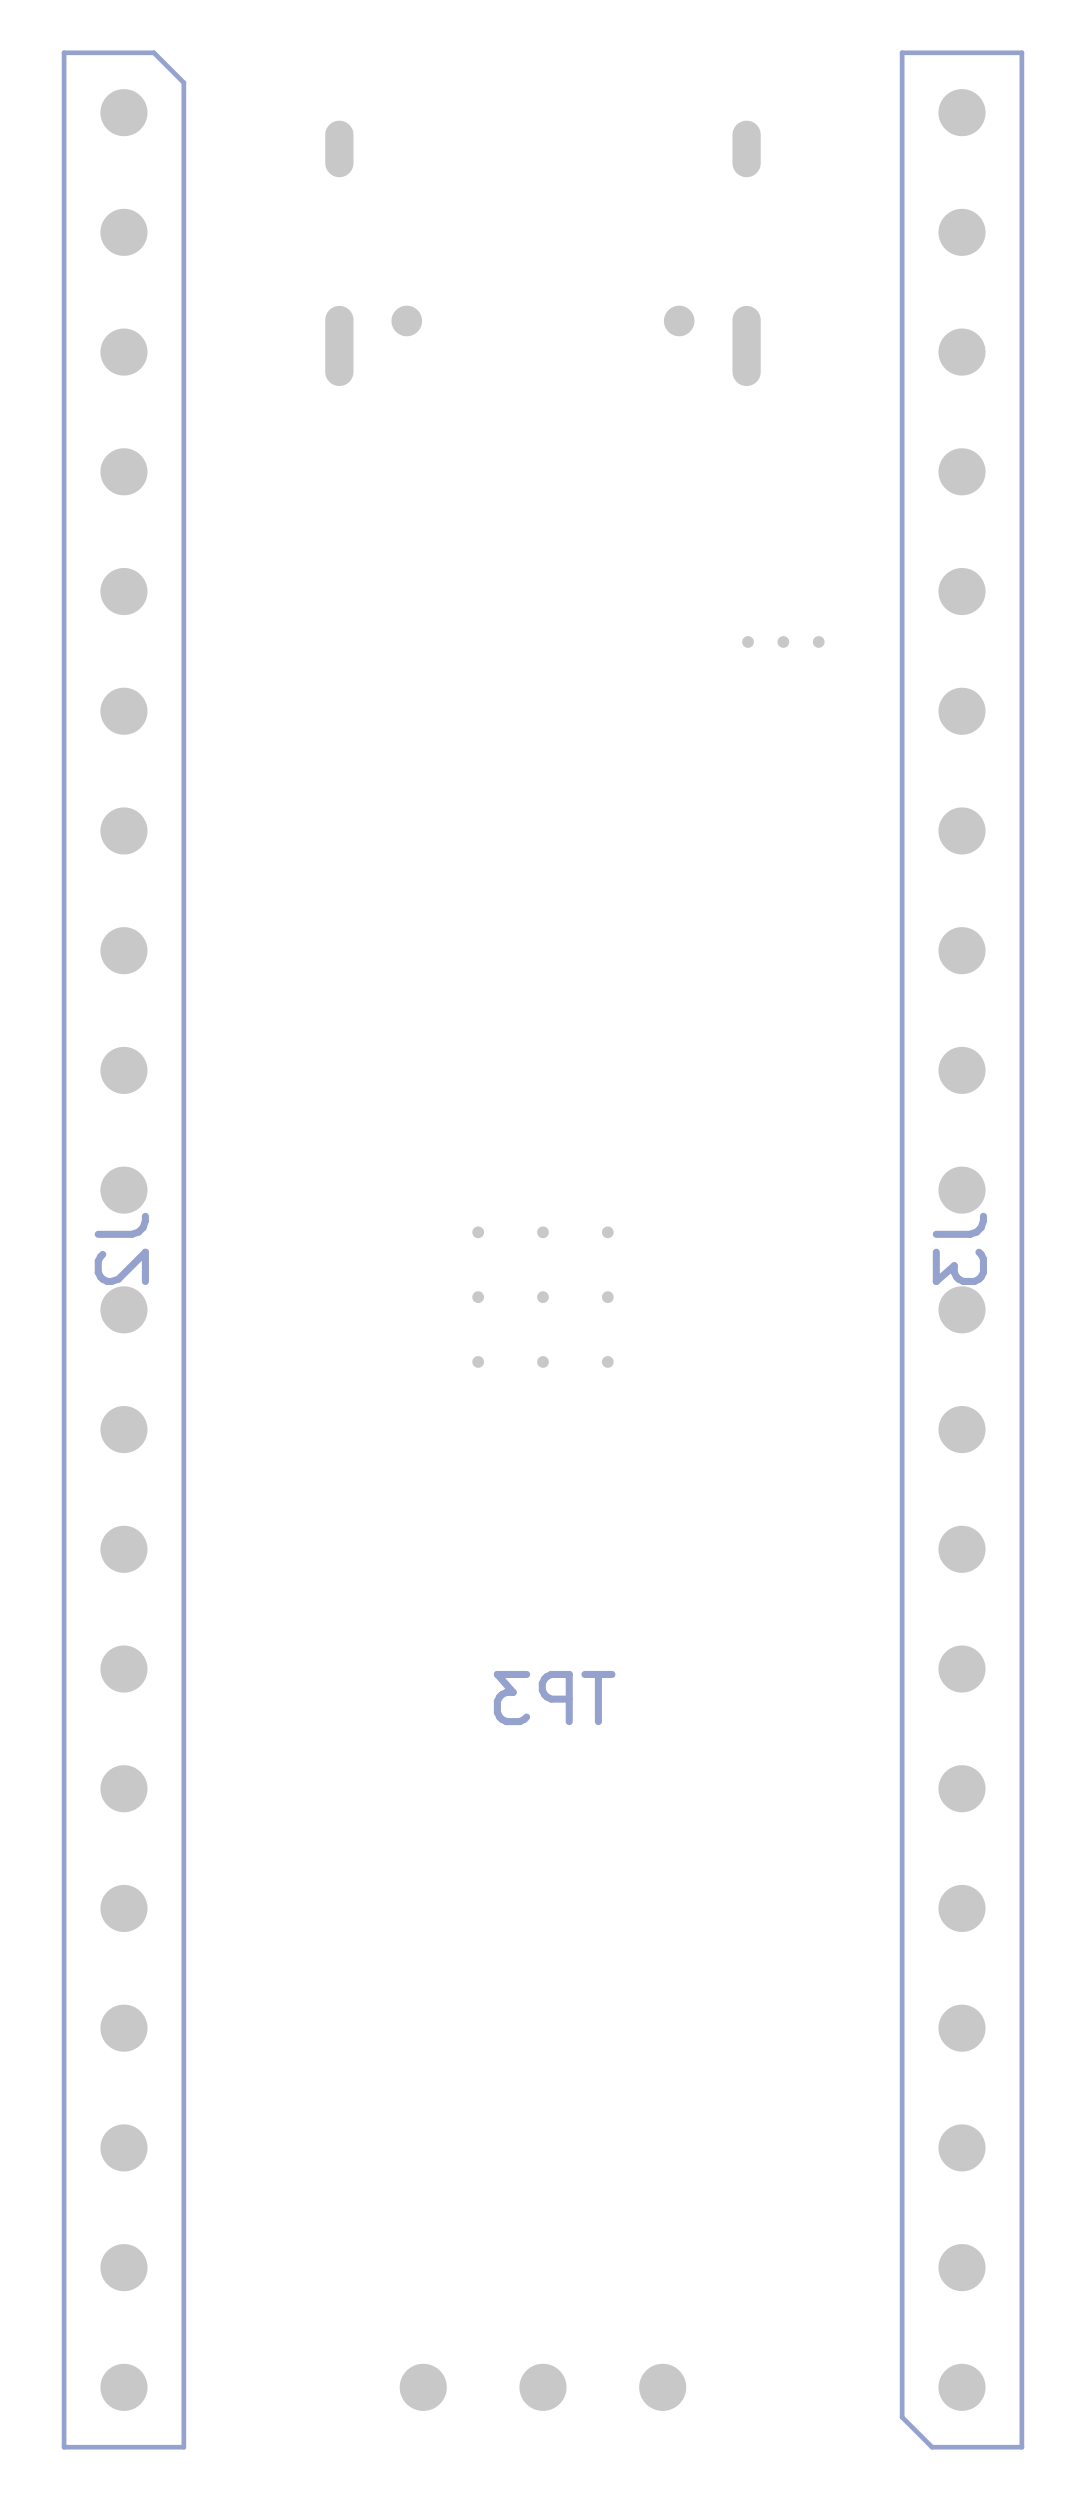
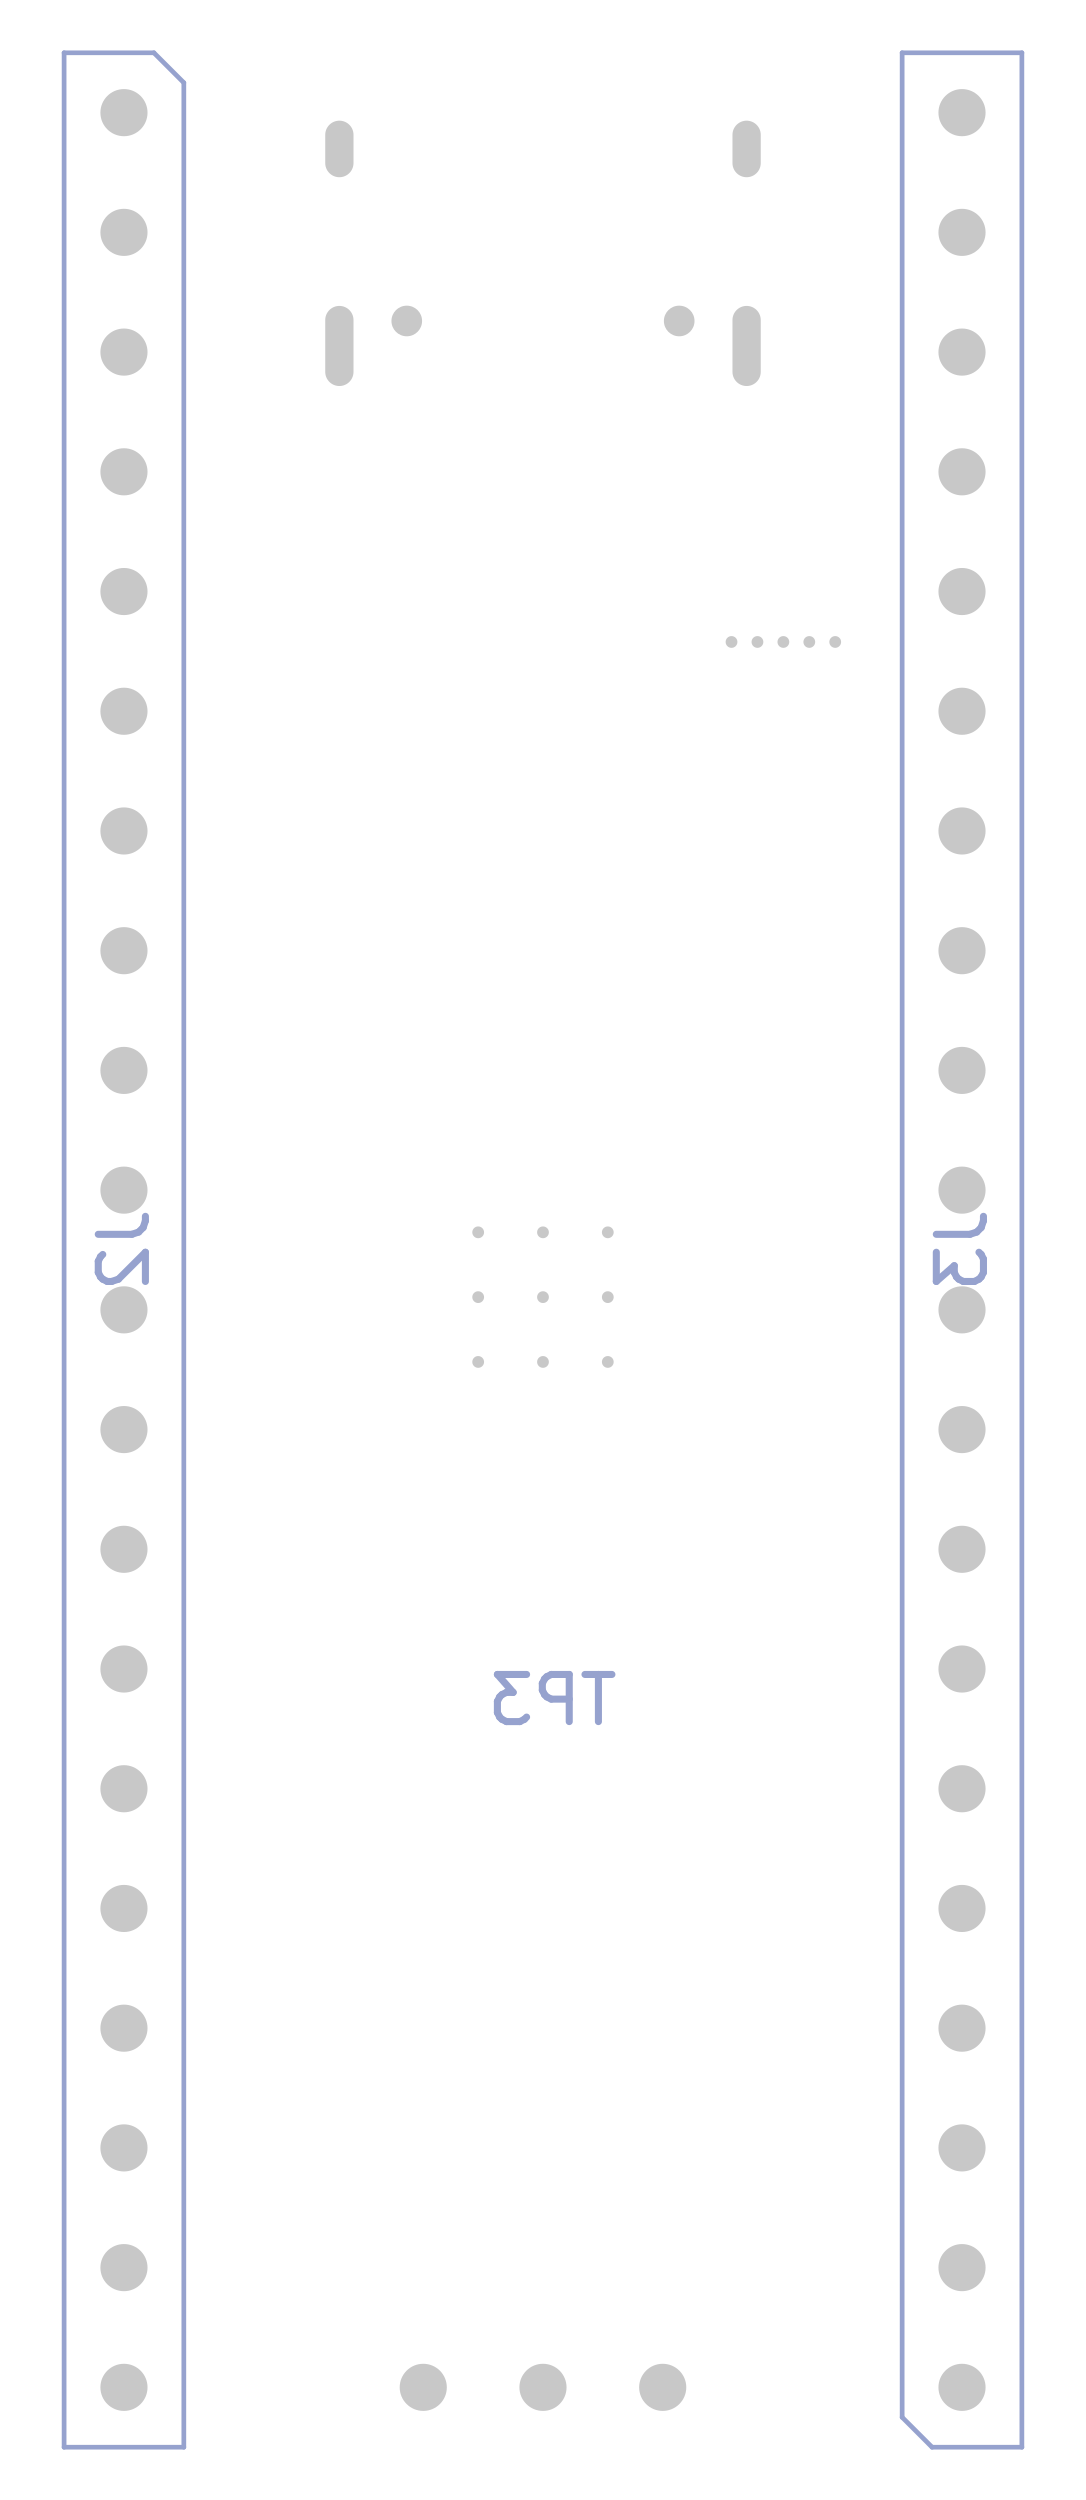
<svg xmlns="http://www.w3.org/2000/svg" version="1.1" width="23.04mm" height="53.04mm" viewBox="98.98 98.98 23.04 53.04">
  <g style="fill:#c8c8c8; fill-opacity:1;stroke:#c8c8c8; stroke-opacity:1; stroke-linecap:round; stroke-linejoin:round;" transform="translate(0 0) scale(1 1)">
</g>
  <g style="fill:none; stroke:#96A2CE; stroke-width:0.15; stroke-opacity:1; stroke-linecap:round; stroke-linejoin:round;">
    <g transform="rotate(-90 101.61 125.5)">
      <text x="101.61" y="126" transform="scale(-1 1) translate(-203.22 0)" textLength="1.964" font-size="1.333" lengthAdjust="spacingAndGlyphs" text-anchor="middle" opacity="0" stroke-opacity="0">J2</text>
    </g>
    <g class="stroked-text">
      <path d="M101.065 125.167 L101.779 125.167 " />
      <path d="M101.779 125.167 L101.922 125.119 " />
      <path d="M101.922 125.119 L102.017 125.024 " />
      <path d="M102.017 125.024 L102.065 124.881 " />
      <path d="M102.065 124.881 L102.065 124.786 " />
      <path d="M101.16 125.595 L101.112 125.643 " />
      <path d="M101.112 125.643 L101.065 125.738 " />
      <path d="M101.065 125.738 L101.065 125.976 " />
      <path d="M101.065 125.976 L101.112 126.071 " />
      <path d="M101.112 126.071 L101.16 126.119 " />
      <path d="M101.16 126.119 L101.255 126.167 " />
      <path d="M101.255 126.167 L101.35 126.167 " />
      <path d="M101.35 126.167 L101.493 126.119 " />
      <path d="M101.493 126.119 L102.065 125.548 " />
      <path d="M102.065 125.548 L102.065 126.167 " />
    </g>
    <g transform="rotate(-90 119.39 125.5)">
      <text x="119.39" y="126" transform="scale(-1 1) translate(-238.78 0)" textLength="1.964" font-size="1.333" lengthAdjust="spacingAndGlyphs" text-anchor="middle" opacity="0" stroke-opacity="0">J3</text>
    </g>
    <g class="stroked-text">
      <path d="M118.845 125.167 L119.559 125.167 " />
      <path d="M119.559 125.167 L119.702 125.119 " />
      <path d="M119.702 125.119 L119.797 125.024 " />
      <path d="M119.797 125.024 L119.845 124.881 " />
      <path d="M119.845 124.881 L119.845 124.786 " />
      <path d="M118.845 125.548 L118.845 126.167 " />
      <path d="M118.845 126.167 L119.226 125.833 " />
      <path d="M119.226 125.833 L119.226 125.976 " />
      <path d="M119.226 125.976 L119.273 126.071 " />
      <path d="M119.273 126.071 L119.321 126.119 " />
      <path d="M119.321 126.119 L119.416 126.167 " />
      <path d="M119.416 126.167 L119.654 126.167 " />
      <path d="M119.654 126.167 L119.75 126.119 " />
      <path d="M119.75 126.119 L119.797 126.071 " />
      <path d="M119.797 126.071 L119.845 125.976 " />
      <path d="M119.845 125.976 L119.845 125.691 " />
      <path d="M119.845 125.691 L119.797 125.595 " />
      <path d="M119.797 125.595 L119.75 125.548 " />
    </g>
    <text x="110.7" y="135.55" transform="scale(-1 1) translate(-221.4 0)" textLength="2.964" font-size="1.333" lengthAdjust="spacingAndGlyphs" text-anchor="middle" opacity="0" stroke-opacity="0">TP3</text>
    <g class="stroked-text">
      <path d="M111.962 134.505 L111.391 134.505 " />
      <path d="M111.676 135.505 L111.676 134.505 " />
      <path d="M111.057 135.505 L111.057 134.505 " />
      <path d="M111.057 134.505 L110.676 134.505 " />
      <path d="M110.676 134.505 L110.581 134.552 " />
      <path d="M110.581 134.552 L110.533 134.6 " />
      <path d="M110.533 134.6 L110.486 134.695 " />
      <path d="M110.486 134.695 L110.486 134.838 " />
      <path d="M110.486 134.838 L110.533 134.933 " />
      <path d="M110.533 134.933 L110.581 134.981 " />
      <path d="M110.581 134.981 L110.676 135.029 " />
      <path d="M110.676 135.029 L111.057 135.029 " />
      <path d="M110.152 134.505 L109.533 134.505 " />
      <path d="M109.533 134.505 L109.867 134.886 " />
      <path d="M109.867 134.886 L109.724 134.886 " />
      <path d="M109.724 134.886 L109.629 134.933 " />
      <path d="M109.629 134.933 L109.581 134.981 " />
      <path d="M109.581 134.981 L109.533 135.076 " />
      <path d="M109.533 135.076 L109.533 135.314 " />
      <path d="M109.533 135.314 L109.581 135.41 " />
      <path d="M109.581 135.41 L109.629 135.457 " />
      <path d="M109.629 135.457 L109.724 135.505 " />
      <path d="M109.724 135.505 L110.01 135.505 " />
      <path d="M110.01 135.505 L110.105 135.457 " />
      <path d="M110.105 135.457 L110.152 135.41 " />
    </g>
  </g>
  <g style="fill:none; stroke:#96A2CE; stroke-width:0.1; stroke-opacity:1; stroke-linecap:round; stroke-linejoin:round;">
    <path d="M100.34 100.1 L100.34 150.9 " />
    <path d="M100.34 150.9 L102.88 150.9 " />
    <path d="M102.245 100.1 L100.34 100.1 " />
    <path d="M102.88 100.735 L102.245 100.1 " />
    <path d="M102.88 150.9 L102.88 100.735 " />
    <path d="M118.12 100.1 L118.12 150.265 " />
    <path d="M118.12 150.265 L118.755 150.9 " />
    <path d="M118.755 150.9 L120.66 150.9 " />
    <path d="M120.66 100.1 L118.12 100.1 " />
    <path d="M120.66 150.9 L120.66 100.1 " />
  </g>
  <g style="fill:#c8c8c8; fill-opacity:1; stroke:none;">
-     <circle cx="114.85" cy="112.6" r="0.125" />
-   </g>
-   <g style="fill:#c8c8c8; fill-opacity:1; stroke:none;">
-     <circle cx="115.6" cy="112.6" r="0.125" />
-   </g>
-   <g style="fill:#c8c8c8; fill-opacity:1; stroke:none;">
-     <circle cx="116.35" cy="112.6" r="0.125" />
-   </g>
-   <g style="fill:#c8c8c8; fill-opacity:1; stroke:none;">
    <circle cx="107.96" cy="149.63" r="0.5" />
  </g>
  <g style="fill:#c8c8c8; fill-opacity:1; stroke:none;">
    <circle cx="110.5" cy="149.63" r="0.5" />
  </g>
  <g style="fill:#c8c8c8; fill-opacity:1; stroke:none;">
    <circle cx="113.04" cy="149.63" r="0.5" />
  </g>
  <g style="fill:#c8c8c8; fill-opacity:1; stroke:none;">
    <circle cx="113.39" cy="105.79" r="0.325" />
  </g>
  <g style="fill:#c8c8c8; fill-opacity:1; stroke:none;">
    <circle cx="107.61" cy="105.79" r="0.325" />
  </g>
  <g style="fill:none; stroke:#c8c8c8; stroke-width:0.6; stroke-opacity:1; stroke-linecap:round; stroke-linejoin:round;">
    <path d="M114.82 106.87 L114.82 105.77 " />
    <path d="M114.82 102.44 L114.82 101.84 " />
    <path d="M106.18 106.87 L106.18 105.77 " />
    <path d="M106.18 102.44 L106.18 101.84 " />
  </g>
  <g style="fill:#c8c8c8; fill-opacity:1; stroke:none;">
+     <circle cx="114.5" cy="112.6" r="0.125" />
+   </g>
+   <g style="fill:#c8c8c8; fill-opacity:1; stroke:none;">
+     <circle cx="115.05" cy="112.6" r="0.125" />
+   </g>
+   <g style="fill:#c8c8c8; fill-opacity:1; stroke:none;">
+     <circle cx="115.6" cy="112.6" r="0.125" />
+   </g>
+   <g style="fill:#c8c8c8; fill-opacity:1; stroke:none;">
+     <circle cx="116.15" cy="112.6" r="0.125" />
+   </g>
+   <g style="fill:#c8c8c8; fill-opacity:1; stroke:none;">
+     <circle cx="116.7" cy="112.6" r="0.125" />
+   </g>
+   <g style="fill:#c8c8c8; fill-opacity:1; stroke:none;">
    <circle cx="109.125" cy="125.125" r="0.125" />
  </g>
  <g style="fill:#c8c8c8; fill-opacity:1; stroke:none;">
    <circle cx="109.125" cy="126.5" r="0.125" />
  </g>
  <g style="fill:#c8c8c8; fill-opacity:1; stroke:none;">
    <circle cx="109.125" cy="127.875" r="0.125" />
  </g>
  <g style="fill:#c8c8c8; fill-opacity:1; stroke:none;">
    <circle cx="110.5" cy="125.125" r="0.125" />
  </g>
  <g style="fill:#c8c8c8; fill-opacity:1; stroke:none;">
    <circle cx="110.5" cy="126.5" r="0.125" />
  </g>
  <g style="fill:#c8c8c8; fill-opacity:1; stroke:none;">
    <circle cx="110.5" cy="127.875" r="0.125" />
  </g>
  <g style="fill:#c8c8c8; fill-opacity:1; stroke:none;">
    <circle cx="111.875" cy="125.125" r="0.125" />
  </g>
  <g style="fill:#c8c8c8; fill-opacity:1; stroke:none;">
    <circle cx="111.875" cy="126.5" r="0.125" />
  </g>
  <g style="fill:#c8c8c8; fill-opacity:1; stroke:none;">
    <circle cx="111.875" cy="127.875" r="0.125" />
  </g>
  <g style="fill:#c8c8c8; fill-opacity:1; stroke:none;">
    <circle cx="101.61" cy="101.37" r="0.5" />
  </g>
  <g style="fill:#c8c8c8; fill-opacity:1; stroke:none;">
    <circle cx="101.61" cy="103.91" r="0.5" />
  </g>
  <g style="fill:#c8c8c8; fill-opacity:1; stroke:none;">
    <circle cx="101.61" cy="106.45" r="0.5" />
  </g>
  <g style="fill:#c8c8c8; fill-opacity:1; stroke:none;">
    <circle cx="101.61" cy="108.99" r="0.5" />
  </g>
  <g style="fill:#c8c8c8; fill-opacity:1; stroke:none;">
    <circle cx="101.61" cy="111.53" r="0.5" />
  </g>
  <g style="fill:#c8c8c8; fill-opacity:1; stroke:none;">
    <circle cx="101.61" cy="114.07" r="0.5" />
  </g>
  <g style="fill:#c8c8c8; fill-opacity:1; stroke:none;">
    <circle cx="101.61" cy="116.61" r="0.5" />
  </g>
  <g style="fill:#c8c8c8; fill-opacity:1; stroke:none;">
    <circle cx="101.61" cy="119.15" r="0.5" />
  </g>
  <g style="fill:#c8c8c8; fill-opacity:1; stroke:none;">
    <circle cx="101.61" cy="121.69" r="0.5" />
  </g>
  <g style="fill:#c8c8c8; fill-opacity:1; stroke:none;">
    <circle cx="101.61" cy="124.23" r="0.5" />
  </g>
  <g style="fill:#c8c8c8; fill-opacity:1; stroke:none;">
    <circle cx="101.61" cy="126.77" r="0.5" />
  </g>
  <g style="fill:#c8c8c8; fill-opacity:1; stroke:none;">
    <circle cx="101.61" cy="129.31" r="0.5" />
  </g>
  <g style="fill:#c8c8c8; fill-opacity:1; stroke:none;">
    <circle cx="101.61" cy="131.85" r="0.5" />
  </g>
  <g style="fill:#c8c8c8; fill-opacity:1; stroke:none;">
    <circle cx="101.61" cy="134.39" r="0.5" />
  </g>
  <g style="fill:#c8c8c8; fill-opacity:1; stroke:none;">
    <circle cx="101.61" cy="136.93" r="0.5" />
  </g>
  <g style="fill:#c8c8c8; fill-opacity:1; stroke:none;">
    <circle cx="101.61" cy="139.47" r="0.5" />
  </g>
  <g style="fill:#c8c8c8; fill-opacity:1; stroke:none;">
    <circle cx="101.61" cy="142.01" r="0.5" />
  </g>
  <g style="fill:#c8c8c8; fill-opacity:1; stroke:none;">
    <circle cx="101.61" cy="144.55" r="0.5" />
  </g>
  <g style="fill:#c8c8c8; fill-opacity:1; stroke:none;">
    <circle cx="101.61" cy="147.09" r="0.5" />
  </g>
  <g style="fill:#c8c8c8; fill-opacity:1; stroke:none;">
    <circle cx="101.61" cy="149.63" r="0.5" />
  </g>
  <g style="fill:#c8c8c8; fill-opacity:1; stroke:none;">
    <circle cx="119.39" cy="149.63" r="0.5" />
  </g>
  <g style="fill:#c8c8c8; fill-opacity:1; stroke:none;">
    <circle cx="119.39" cy="147.09" r="0.5" />
  </g>
  <g style="fill:#c8c8c8; fill-opacity:1; stroke:none;">
    <circle cx="119.39" cy="144.55" r="0.5" />
  </g>
  <g style="fill:#c8c8c8; fill-opacity:1; stroke:none;">
    <circle cx="119.39" cy="142.01" r="0.5" />
  </g>
  <g style="fill:#c8c8c8; fill-opacity:1; stroke:none;">
    <circle cx="119.39" cy="139.47" r="0.5" />
  </g>
  <g style="fill:#c8c8c8; fill-opacity:1; stroke:none;">
    <circle cx="119.39" cy="136.93" r="0.5" />
  </g>
  <g style="fill:#c8c8c8; fill-opacity:1; stroke:none;">
    <circle cx="119.39" cy="134.39" r="0.5" />
  </g>
  <g style="fill:#c8c8c8; fill-opacity:1; stroke:none;">
    <circle cx="119.39" cy="131.85" r="0.5" />
  </g>
  <g style="fill:#c8c8c8; fill-opacity:1; stroke:none;">
    <circle cx="119.39" cy="129.31" r="0.5" />
  </g>
  <g style="fill:#c8c8c8; fill-opacity:1; stroke:none;">
    <circle cx="119.39" cy="126.77" r="0.5" />
  </g>
  <g style="fill:#c8c8c8; fill-opacity:1; stroke:none;">
    <circle cx="119.39" cy="124.23" r="0.5" />
  </g>
  <g style="fill:#c8c8c8; fill-opacity:1; stroke:none;">
    <circle cx="119.39" cy="121.69" r="0.5" />
  </g>
  <g style="fill:#c8c8c8; fill-opacity:1; stroke:none;">
    <circle cx="119.39" cy="119.15" r="0.5" />
  </g>
  <g style="fill:#c8c8c8; fill-opacity:1; stroke:none;">
    <circle cx="119.39" cy="116.61" r="0.5" />
  </g>
  <g style="fill:#c8c8c8; fill-opacity:1; stroke:none;">
    <circle cx="119.39" cy="114.07" r="0.5" />
  </g>
  <g style="fill:#c8c8c8; fill-opacity:1; stroke:none;">
    <circle cx="119.39" cy="111.53" r="0.5" />
  </g>
  <g style="fill:#c8c8c8; fill-opacity:1; stroke:none;">
    <circle cx="119.39" cy="108.99" r="0.5" />
  </g>
  <g style="fill:#c8c8c8; fill-opacity:1; stroke:none;">
    <circle cx="119.39" cy="106.45" r="0.5" />
  </g>
  <g style="fill:#c8c8c8; fill-opacity:1; stroke:none;">
    <circle cx="119.39" cy="103.91" r="0.5" />
  </g>
  <g style="fill:#c8c8c8; fill-opacity:1; stroke:none;">
    <circle cx="119.39" cy="101.37" r="0.5" />
  </g>
</svg>
